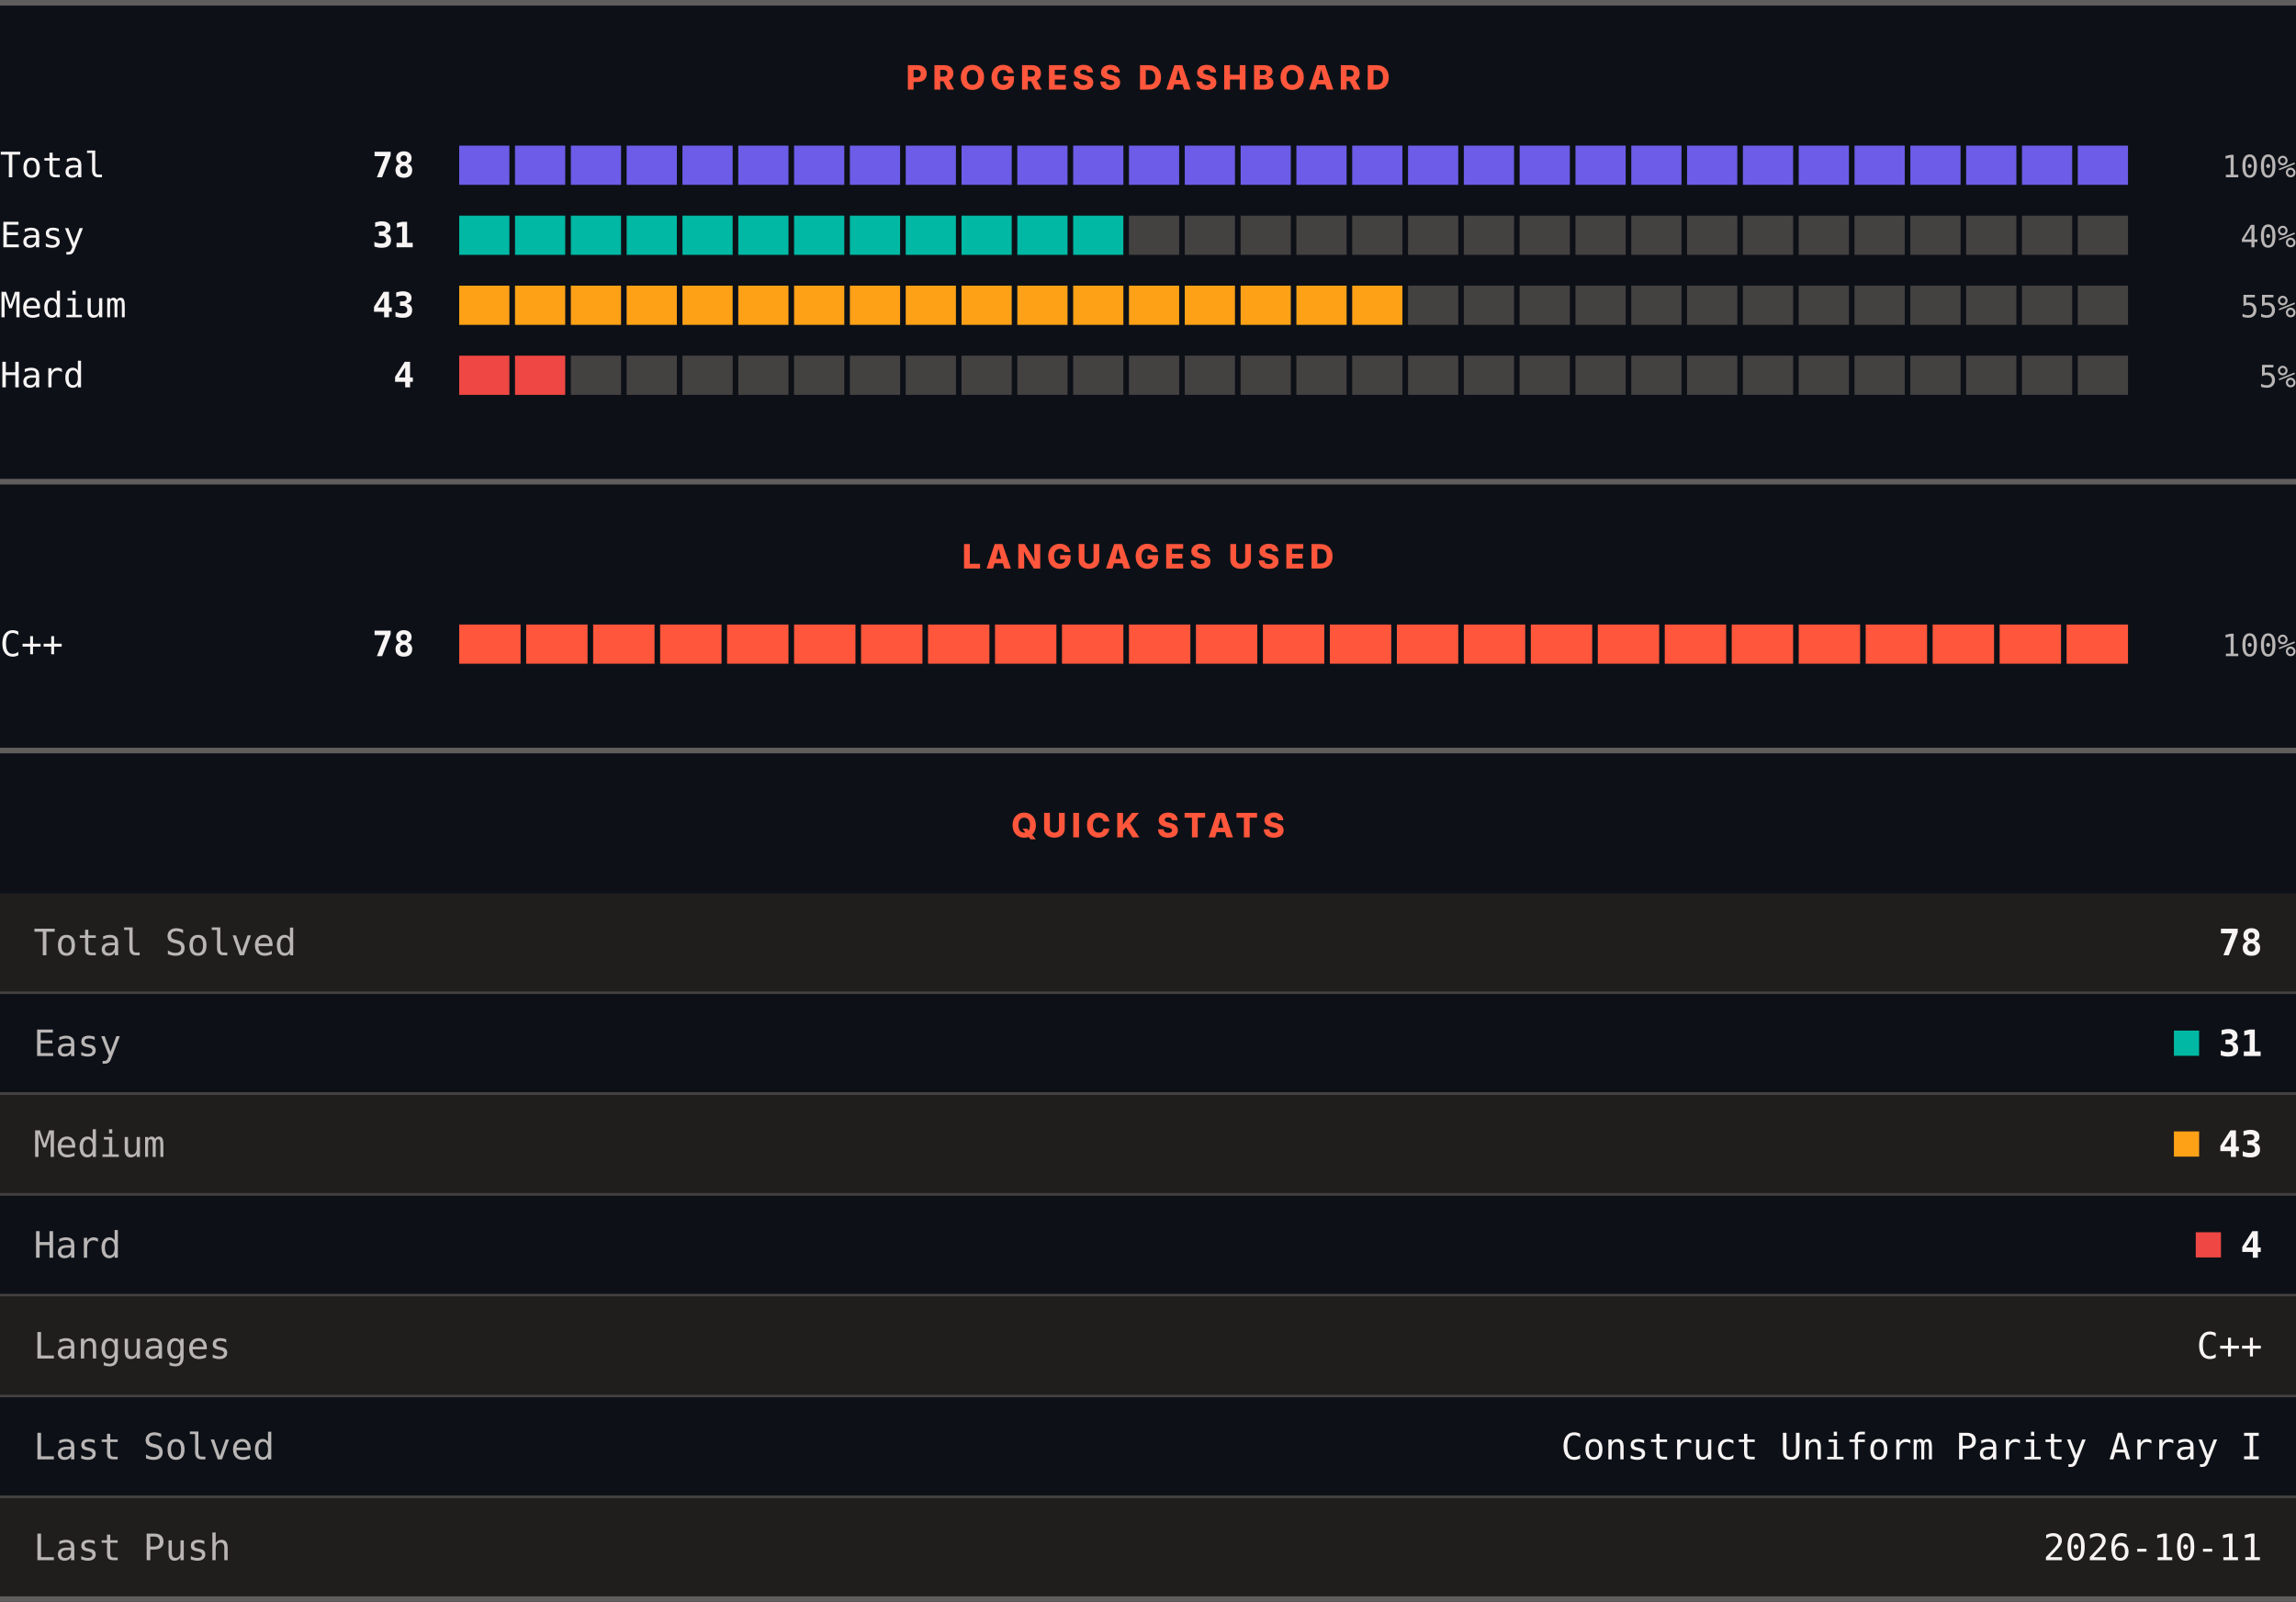
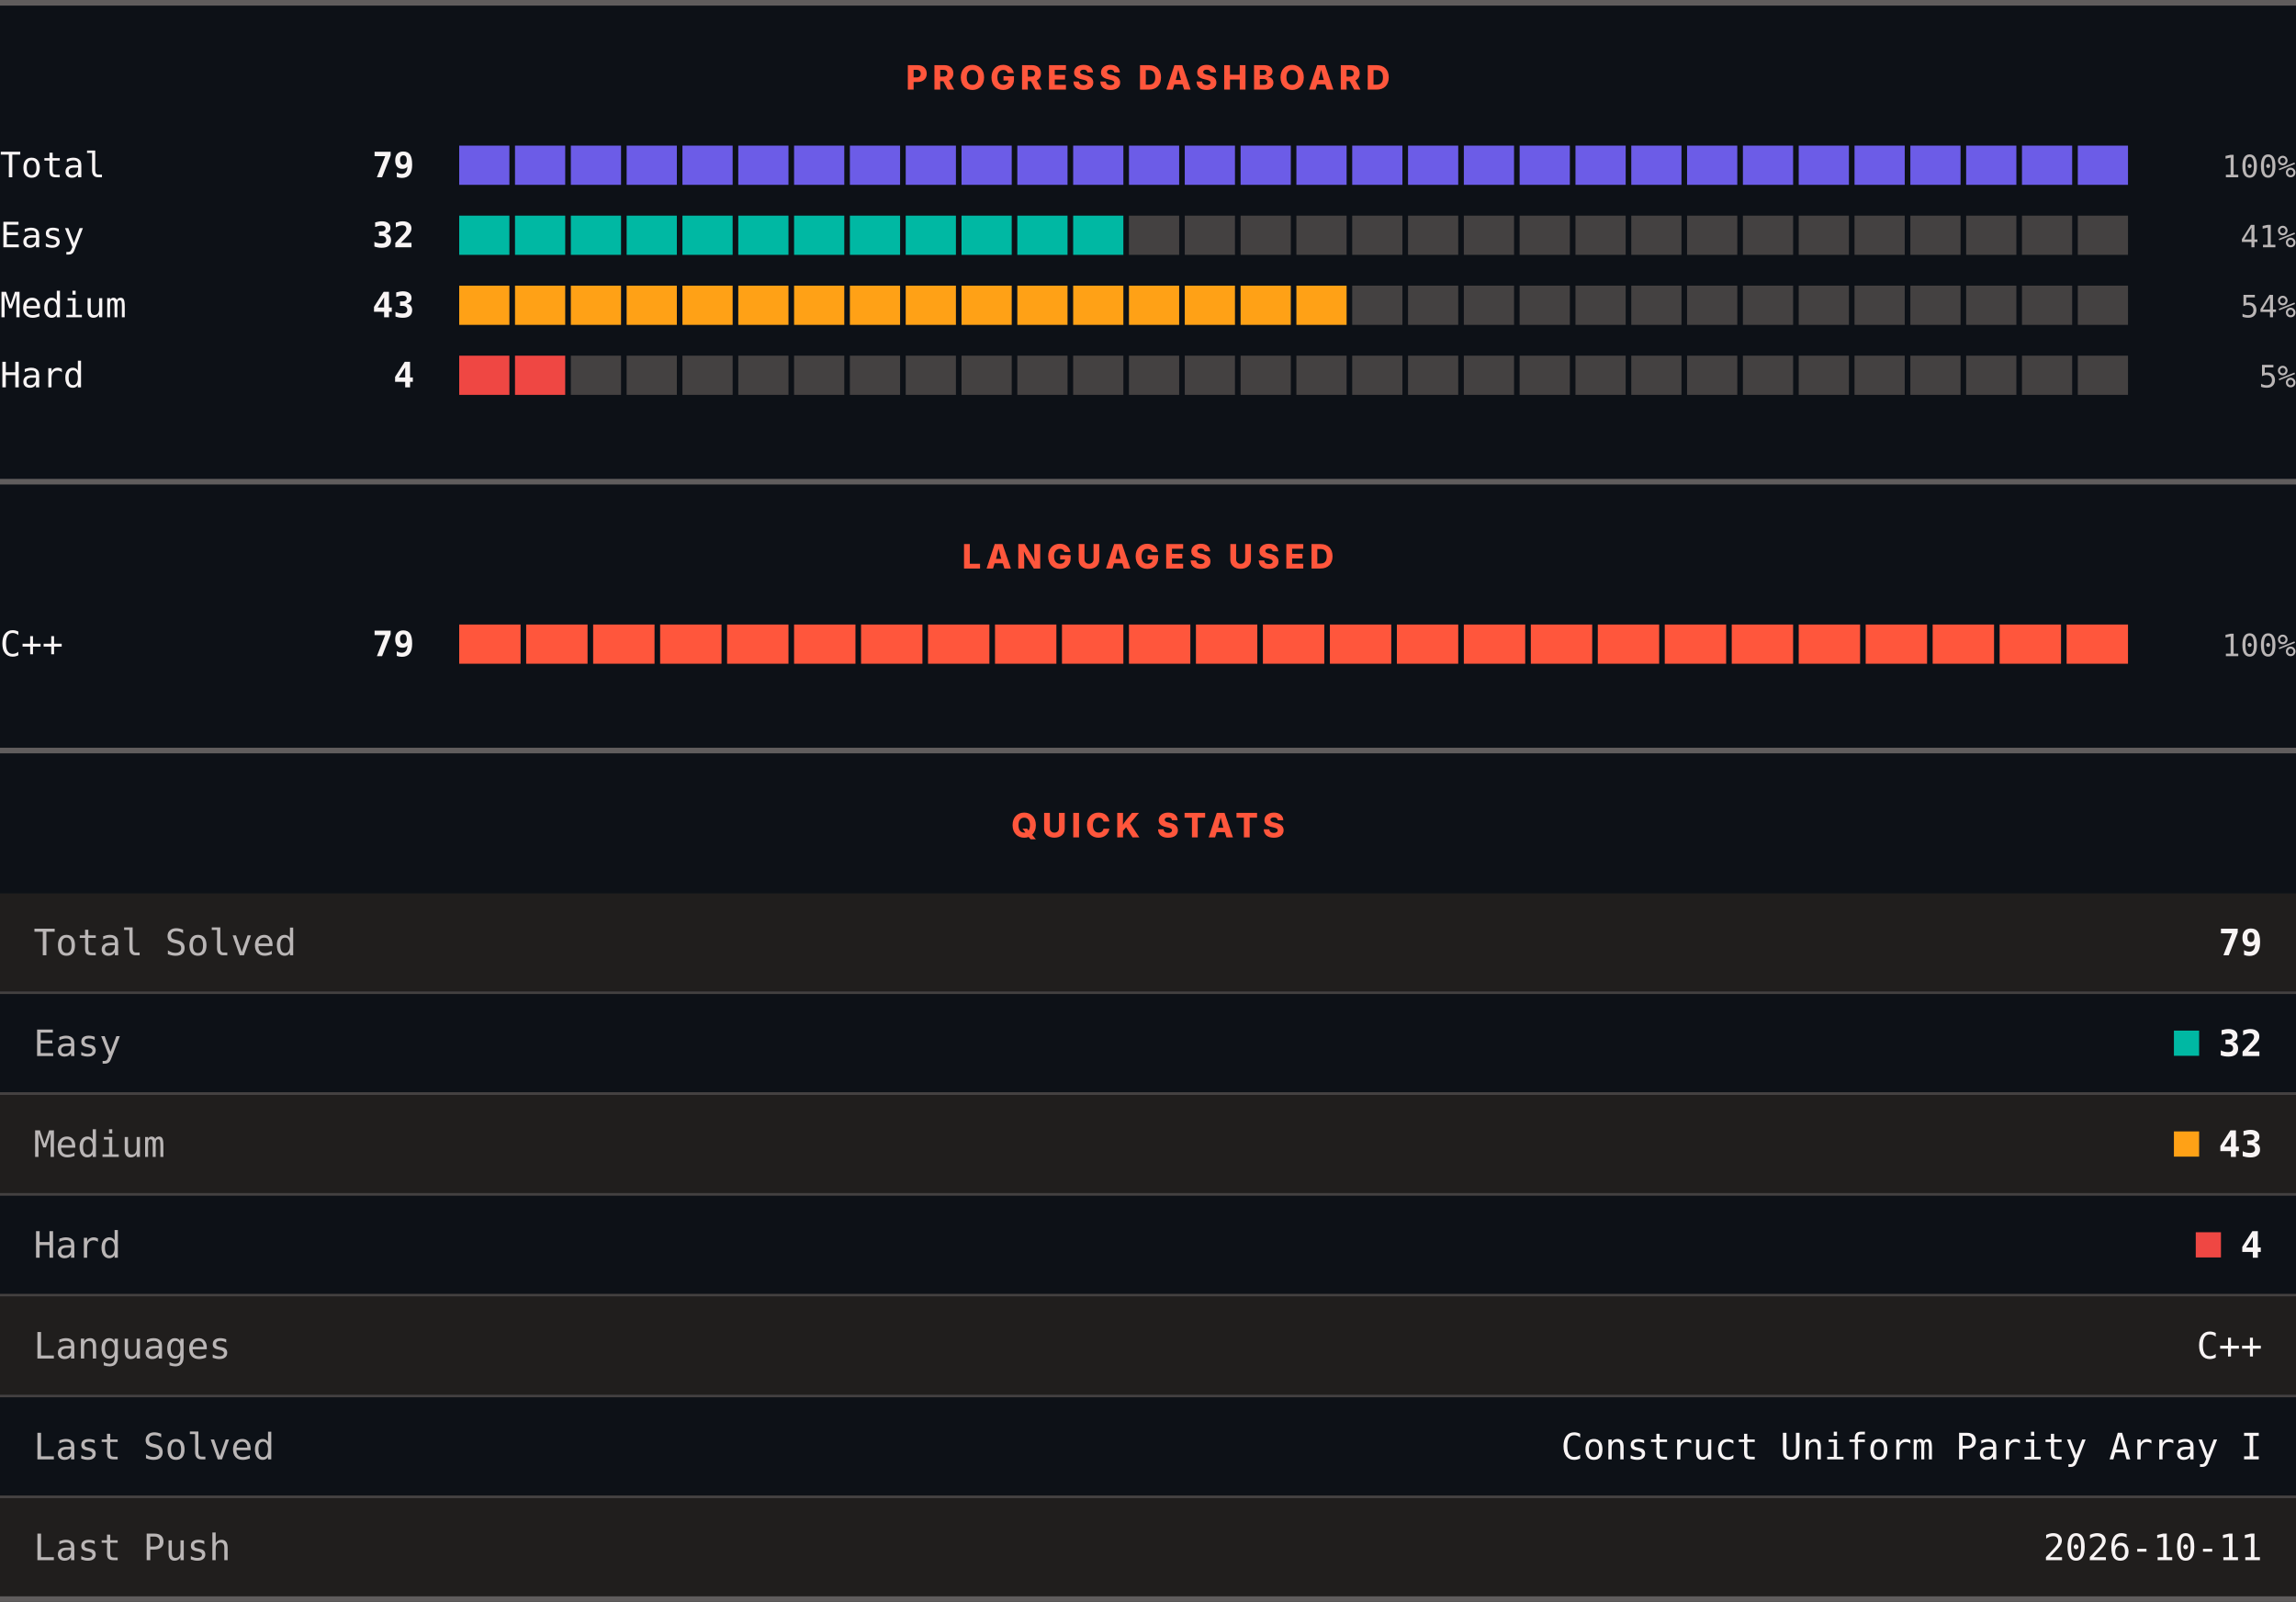
<svg xmlns="http://www.w3.org/2000/svg" width="820" height="572" viewBox="0 0 820 572" role="img" aria-label="LeetCode progress, languages and quick stats">
  <rect width="820" height="572" fill="#0d1117" />
  <rect x="0" y="0" width="820" height="2" fill="#605d5d" />
  <text x="410" y="32" text-anchor="middle" font-family="Archivo, system-ui, -apple-system, Segoe UI, sans-serif" font-size="12" font-weight="800" letter-spacing="1.68" fill="#ff563c">PROGRESS DASHBOARD</text>
  <text x="0" y="63.3" font-family="ui-monospace, SFMono-Regular, Menlo, Consolas, monospace" font-size="12.5" fill="#f8f4f4">Total</text>
-   <text x="148" y="63.3" text-anchor="end" font-family="ui-monospace, SFMono-Regular, Menlo, Consolas, monospace" font-size="12.5" font-weight="700" fill="#f8f4f4">78</text>
+   <text x="148" y="63.3" text-anchor="end" font-family="ui-monospace, SFMono-Regular, Menlo, Consolas, monospace" font-size="12.5" font-weight="700" fill="#f8f4f4">79</text>
  <rect x="164.00" y="52" width="17.93" height="14" fill="#6c5ce7" />
  <rect x="183.93" y="52" width="17.93" height="14" fill="#6c5ce7" />
  <rect x="203.87" y="52" width="17.93" height="14" fill="#6c5ce7" />
  <rect x="223.80" y="52" width="17.93" height="14" fill="#6c5ce7" />
  <rect x="243.73" y="52" width="17.93" height="14" fill="#6c5ce7" />
  <rect x="263.67" y="52" width="17.93" height="14" fill="#6c5ce7" />
  <rect x="283.60" y="52" width="17.93" height="14" fill="#6c5ce7" />
  <rect x="303.53" y="52" width="17.93" height="14" fill="#6c5ce7" />
  <rect x="323.47" y="52" width="17.93" height="14" fill="#6c5ce7" />
  <rect x="343.40" y="52" width="17.93" height="14" fill="#6c5ce7" />
  <rect x="363.33" y="52" width="17.93" height="14" fill="#6c5ce7" />
  <rect x="383.27" y="52" width="17.93" height="14" fill="#6c5ce7" />
  <rect x="403.20" y="52" width="17.93" height="14" fill="#6c5ce7" />
  <rect x="423.13" y="52" width="17.93" height="14" fill="#6c5ce7" />
  <rect x="443.07" y="52" width="17.93" height="14" fill="#6c5ce7" />
  <rect x="463.00" y="52" width="17.93" height="14" fill="#6c5ce7" />
  <rect x="482.93" y="52" width="17.93" height="14" fill="#6c5ce7" />
  <rect x="502.87" y="52" width="17.93" height="14" fill="#6c5ce7" />
  <rect x="522.80" y="52" width="17.93" height="14" fill="#6c5ce7" />
  <rect x="542.73" y="52" width="17.93" height="14" fill="#6c5ce7" />
  <rect x="562.67" y="52" width="17.93" height="14" fill="#6c5ce7" />
  <rect x="582.60" y="52" width="17.93" height="14" fill="#6c5ce7" />
  <rect x="602.53" y="52" width="17.93" height="14" fill="#6c5ce7" />
  <rect x="622.47" y="52" width="17.93" height="14" fill="#6c5ce7" />
  <rect x="642.40" y="52" width="17.93" height="14" fill="#6c5ce7" />
  <rect x="662.33" y="52" width="17.93" height="14" fill="#6c5ce7" />
  <rect x="682.27" y="52" width="17.93" height="14" fill="#6c5ce7" />
  <rect x="702.20" y="52" width="17.93" height="14" fill="#6c5ce7" />
  <rect x="722.13" y="52" width="17.93" height="14" fill="#6c5ce7" />
  <rect x="742.07" y="52" width="17.93" height="14" fill="#6c5ce7" />
  <text x="820" y="63.3" text-anchor="end" font-family="ui-monospace, SFMono-Regular, Menlo, Consolas, monospace" font-size="11" fill="#bab6b6">100%</text>
  <text x="0" y="88.3" font-family="ui-monospace, SFMono-Regular, Menlo, Consolas, monospace" font-size="12.5" fill="#f8f4f4">Easy</text>
-   <text x="148" y="88.3" text-anchor="end" font-family="ui-monospace, SFMono-Regular, Menlo, Consolas, monospace" font-size="12.5" font-weight="700" fill="#f8f4f4">31</text>
+   <text x="148" y="88.3" text-anchor="end" font-family="ui-monospace, SFMono-Regular, Menlo, Consolas, monospace" font-size="12.5" font-weight="700" fill="#f8f4f4">32</text>
  <rect x="164.00" y="77" width="17.93" height="14" fill="#00b8a3" />
  <rect x="183.93" y="77" width="17.93" height="14" fill="#00b8a3" />
  <rect x="203.87" y="77" width="17.93" height="14" fill="#00b8a3" />
  <rect x="223.80" y="77" width="17.93" height="14" fill="#00b8a3" />
  <rect x="243.73" y="77" width="17.93" height="14" fill="#00b8a3" />
  <rect x="263.67" y="77" width="17.93" height="14" fill="#00b8a3" />
  <rect x="283.60" y="77" width="17.93" height="14" fill="#00b8a3" />
  <rect x="303.53" y="77" width="17.93" height="14" fill="#00b8a3" />
  <rect x="323.47" y="77" width="17.93" height="14" fill="#00b8a3" />
  <rect x="343.40" y="77" width="17.93" height="14" fill="#00b8a3" />
  <rect x="363.33" y="77" width="17.93" height="14" fill="#00b8a3" />
  <rect x="383.27" y="77" width="17.93" height="14" fill="#00b8a3" />
  <rect x="403.20" y="77" width="17.93" height="14" fill="#444141" />
  <rect x="423.13" y="77" width="17.93" height="14" fill="#444141" />
  <rect x="443.07" y="77" width="17.93" height="14" fill="#444141" />
  <rect x="463.00" y="77" width="17.93" height="14" fill="#444141" />
  <rect x="482.93" y="77" width="17.93" height="14" fill="#444141" />
  <rect x="502.87" y="77" width="17.93" height="14" fill="#444141" />
  <rect x="522.80" y="77" width="17.93" height="14" fill="#444141" />
  <rect x="542.73" y="77" width="17.93" height="14" fill="#444141" />
  <rect x="562.67" y="77" width="17.93" height="14" fill="#444141" />
  <rect x="582.60" y="77" width="17.93" height="14" fill="#444141" />
  <rect x="602.53" y="77" width="17.93" height="14" fill="#444141" />
  <rect x="622.47" y="77" width="17.93" height="14" fill="#444141" />
  <rect x="642.40" y="77" width="17.93" height="14" fill="#444141" />
  <rect x="662.33" y="77" width="17.93" height="14" fill="#444141" />
  <rect x="682.27" y="77" width="17.93" height="14" fill="#444141" />
  <rect x="702.20" y="77" width="17.93" height="14" fill="#444141" />
  <rect x="722.13" y="77" width="17.93" height="14" fill="#444141" />
  <rect x="742.07" y="77" width="17.93" height="14" fill="#444141" />
-   <text x="820" y="88.3" text-anchor="end" font-family="ui-monospace, SFMono-Regular, Menlo, Consolas, monospace" font-size="11" fill="#bab6b6">40%</text>
+   <text x="820" y="88.3" text-anchor="end" font-family="ui-monospace, SFMono-Regular, Menlo, Consolas, monospace" font-size="11" fill="#bab6b6">41%</text>
  <text x="0" y="113.3" font-family="ui-monospace, SFMono-Regular, Menlo, Consolas, monospace" font-size="12.5" fill="#f8f4f4">Medium</text>
  <text x="148" y="113.3" text-anchor="end" font-family="ui-monospace, SFMono-Regular, Menlo, Consolas, monospace" font-size="12.5" font-weight="700" fill="#f8f4f4">43</text>
  <rect x="164.00" y="102" width="17.93" height="14" fill="#ffa116" />
  <rect x="183.93" y="102" width="17.93" height="14" fill="#ffa116" />
  <rect x="203.87" y="102" width="17.93" height="14" fill="#ffa116" />
  <rect x="223.80" y="102" width="17.93" height="14" fill="#ffa116" />
  <rect x="243.73" y="102" width="17.93" height="14" fill="#ffa116" />
  <rect x="263.67" y="102" width="17.93" height="14" fill="#ffa116" />
  <rect x="283.60" y="102" width="17.93" height="14" fill="#ffa116" />
  <rect x="303.53" y="102" width="17.93" height="14" fill="#ffa116" />
  <rect x="323.47" y="102" width="17.93" height="14" fill="#ffa116" />
  <rect x="343.40" y="102" width="17.93" height="14" fill="#ffa116" />
  <rect x="363.33" y="102" width="17.93" height="14" fill="#ffa116" />
  <rect x="383.27" y="102" width="17.93" height="14" fill="#ffa116" />
  <rect x="403.20" y="102" width="17.93" height="14" fill="#ffa116" />
  <rect x="423.13" y="102" width="17.93" height="14" fill="#ffa116" />
  <rect x="443.07" y="102" width="17.93" height="14" fill="#ffa116" />
  <rect x="463.00" y="102" width="17.93" height="14" fill="#ffa116" />
-   <rect x="482.93" y="102" width="17.93" height="14" fill="#ffa116" />
+   <rect x="482.93" y="102" width="17.93" height="14" fill="#444141" />
  <rect x="502.87" y="102" width="17.93" height="14" fill="#444141" />
  <rect x="522.80" y="102" width="17.93" height="14" fill="#444141" />
  <rect x="542.73" y="102" width="17.93" height="14" fill="#444141" />
  <rect x="562.67" y="102" width="17.93" height="14" fill="#444141" />
  <rect x="582.60" y="102" width="17.93" height="14" fill="#444141" />
  <rect x="602.53" y="102" width="17.93" height="14" fill="#444141" />
  <rect x="622.47" y="102" width="17.93" height="14" fill="#444141" />
  <rect x="642.40" y="102" width="17.93" height="14" fill="#444141" />
  <rect x="662.33" y="102" width="17.93" height="14" fill="#444141" />
  <rect x="682.27" y="102" width="17.93" height="14" fill="#444141" />
  <rect x="702.20" y="102" width="17.93" height="14" fill="#444141" />
  <rect x="722.13" y="102" width="17.93" height="14" fill="#444141" />
  <rect x="742.07" y="102" width="17.93" height="14" fill="#444141" />
-   <text x="820" y="113.3" text-anchor="end" font-family="ui-monospace, SFMono-Regular, Menlo, Consolas, monospace" font-size="11" fill="#bab6b6">55%</text>
+   <text x="820" y="113.3" text-anchor="end" font-family="ui-monospace, SFMono-Regular, Menlo, Consolas, monospace" font-size="11" fill="#bab6b6">54%</text>
  <text x="0" y="138.3" font-family="ui-monospace, SFMono-Regular, Menlo, Consolas, monospace" font-size="12.5" fill="#f8f4f4">Hard</text>
  <text x="148" y="138.3" text-anchor="end" font-family="ui-monospace, SFMono-Regular, Menlo, Consolas, monospace" font-size="12.5" font-weight="700" fill="#f8f4f4">4</text>
  <rect x="164.00" y="127" width="17.93" height="14" fill="#ef4743" />
  <rect x="183.93" y="127" width="17.93" height="14" fill="#ef4743" />
  <rect x="203.87" y="127" width="17.93" height="14" fill="#444141" />
  <rect x="223.80" y="127" width="17.93" height="14" fill="#444141" />
  <rect x="243.73" y="127" width="17.93" height="14" fill="#444141" />
  <rect x="263.67" y="127" width="17.93" height="14" fill="#444141" />
  <rect x="283.60" y="127" width="17.93" height="14" fill="#444141" />
  <rect x="303.53" y="127" width="17.93" height="14" fill="#444141" />
  <rect x="323.47" y="127" width="17.93" height="14" fill="#444141" />
  <rect x="343.40" y="127" width="17.93" height="14" fill="#444141" />
  <rect x="363.33" y="127" width="17.93" height="14" fill="#444141" />
  <rect x="383.27" y="127" width="17.93" height="14" fill="#444141" />
  <rect x="403.20" y="127" width="17.93" height="14" fill="#444141" />
  <rect x="423.13" y="127" width="17.93" height="14" fill="#444141" />
  <rect x="443.07" y="127" width="17.93" height="14" fill="#444141" />
  <rect x="463.00" y="127" width="17.93" height="14" fill="#444141" />
  <rect x="482.93" y="127" width="17.93" height="14" fill="#444141" />
  <rect x="502.87" y="127" width="17.93" height="14" fill="#444141" />
  <rect x="522.80" y="127" width="17.93" height="14" fill="#444141" />
  <rect x="542.73" y="127" width="17.93" height="14" fill="#444141" />
  <rect x="562.67" y="127" width="17.93" height="14" fill="#444141" />
  <rect x="582.60" y="127" width="17.93" height="14" fill="#444141" />
  <rect x="602.53" y="127" width="17.93" height="14" fill="#444141" />
  <rect x="622.47" y="127" width="17.93" height="14" fill="#444141" />
  <rect x="642.40" y="127" width="17.93" height="14" fill="#444141" />
  <rect x="662.33" y="127" width="17.93" height="14" fill="#444141" />
  <rect x="682.27" y="127" width="17.93" height="14" fill="#444141" />
  <rect x="702.20" y="127" width="17.93" height="14" fill="#444141" />
  <rect x="722.13" y="127" width="17.93" height="14" fill="#444141" />
  <rect x="742.07" y="127" width="17.93" height="14" fill="#444141" />
  <text x="820" y="138.3" text-anchor="end" font-family="ui-monospace, SFMono-Regular, Menlo, Consolas, monospace" font-size="11" fill="#bab6b6">5%</text>
  <rect x="0" y="171" width="820" height="2" fill="#605d5d" />
  <text x="410" y="203" text-anchor="middle" font-family="Archivo, system-ui, -apple-system, Segoe UI, sans-serif" font-size="12" font-weight="800" letter-spacing="1.68" fill="#ff563c">LANGUAGES USED</text>
  <text x="0" y="234.3" font-family="ui-monospace, SFMono-Regular, Menlo, Consolas, monospace" font-size="12.5" fill="#f8f4f4">C++</text>
-   <text x="148" y="234.3" text-anchor="end" font-family="ui-monospace, SFMono-Regular, Menlo, Consolas, monospace" font-size="12.5" font-weight="700" fill="#f8f4f4">78</text>
+   <text x="148" y="234.3" text-anchor="end" font-family="ui-monospace, SFMono-Regular, Menlo, Consolas, monospace" font-size="12.5" font-weight="700" fill="#f8f4f4">79</text>
  <rect x="164.00" y="223" width="21.92" height="14" fill="#ff563c" />
  <rect x="187.92" y="223" width="21.92" height="14" fill="#ff563c" />
  <rect x="211.84" y="223" width="21.92" height="14" fill="#ff563c" />
  <rect x="235.76" y="223" width="21.92" height="14" fill="#ff563c" />
  <rect x="259.68" y="223" width="21.92" height="14" fill="#ff563c" />
  <rect x="283.60" y="223" width="21.92" height="14" fill="#ff563c" />
  <rect x="307.52" y="223" width="21.92" height="14" fill="#ff563c" />
  <rect x="331.44" y="223" width="21.92" height="14" fill="#ff563c" />
  <rect x="355.36" y="223" width="21.92" height="14" fill="#ff563c" />
  <rect x="379.28" y="223" width="21.92" height="14" fill="#ff563c" />
  <rect x="403.20" y="223" width="21.92" height="14" fill="#ff563c" />
  <rect x="427.12" y="223" width="21.92" height="14" fill="#ff563c" />
  <rect x="451.04" y="223" width="21.92" height="14" fill="#ff563c" />
  <rect x="474.96" y="223" width="21.92" height="14" fill="#ff563c" />
  <rect x="498.88" y="223" width="21.92" height="14" fill="#ff563c" />
  <rect x="522.80" y="223" width="21.92" height="14" fill="#ff563c" />
  <rect x="546.72" y="223" width="21.92" height="14" fill="#ff563c" />
  <rect x="570.64" y="223" width="21.92" height="14" fill="#ff563c" />
  <rect x="594.56" y="223" width="21.92" height="14" fill="#ff563c" />
  <rect x="618.48" y="223" width="21.92" height="14" fill="#ff563c" />
  <rect x="642.40" y="223" width="21.92" height="14" fill="#ff563c" />
  <rect x="666.32" y="223" width="21.92" height="14" fill="#ff563c" />
  <rect x="690.24" y="223" width="21.92" height="14" fill="#ff563c" />
  <rect x="714.16" y="223" width="21.92" height="14" fill="#ff563c" />
  <rect x="738.08" y="223" width="21.92" height="14" fill="#ff563c" />
  <text x="820" y="234.3" text-anchor="end" font-family="ui-monospace, SFMono-Regular, Menlo, Consolas, monospace" font-size="11" fill="#bab6b6">100%</text>
  <rect x="0" y="267" width="820" height="2" fill="#605d5d" />
  <text x="410" y="299" text-anchor="middle" font-family="Archivo, system-ui, -apple-system, Segoe UI, sans-serif" font-size="12" font-weight="800" letter-spacing="1.68" fill="#ff563c">QUICK STATS</text>
  <rect x="0" y="319" width="820" height="35" fill="#201e1d" />
  <text x="12" y="341.1" font-family="ui-monospace, SFMono-Regular, Menlo, Consolas, monospace" font-size="13" fill="#bab6b6">Total Solved</text>
-   <text x="808" y="341.1" text-anchor="end" font-family="ui-monospace, SFMono-Regular, Menlo, Consolas, monospace" font-size="13" font-weight="700" fill="#f8f4f4">78</text>
+   <text x="808" y="341.1" text-anchor="end" font-family="ui-monospace, SFMono-Regular, Menlo, Consolas, monospace" font-size="13" font-weight="700" fill="#f8f4f4">79</text>
  <rect x="0" y="354" width="820" height="1" fill="#444141" />
  <rect x="0" y="355" width="820" height="35" fill="#0d1117" />
  <text x="12" y="377.1" font-family="ui-monospace, SFMono-Regular, Menlo, Consolas, monospace" font-size="13" fill="#bab6b6">Easy</text>
  <rect x="776.4" y="368" width="9" height="9" fill="#00b8a3" />
-   <text x="808" y="377.1" text-anchor="end" font-family="ui-monospace, SFMono-Regular, Menlo, Consolas, monospace" font-size="13" font-weight="700" fill="#f8f4f4">31</text>
+   <text x="808" y="377.1" text-anchor="end" font-family="ui-monospace, SFMono-Regular, Menlo, Consolas, monospace" font-size="13" font-weight="700" fill="#f8f4f4">32</text>
  <rect x="0" y="390" width="820" height="1" fill="#444141" />
  <rect x="0" y="391" width="820" height="35" fill="#201e1d" />
  <text x="12" y="413.1" font-family="ui-monospace, SFMono-Regular, Menlo, Consolas, monospace" font-size="13" fill="#bab6b6">Medium</text>
  <rect x="776.4" y="404" width="9" height="9" fill="#ffa116" />
  <text x="808" y="413.1" text-anchor="end" font-family="ui-monospace, SFMono-Regular, Menlo, Consolas, monospace" font-size="13" font-weight="700" fill="#f8f4f4">43</text>
  <rect x="0" y="426" width="820" height="1" fill="#444141" />
  <rect x="0" y="427" width="820" height="35" fill="#0d1117" />
  <text x="12" y="449.1" font-family="ui-monospace, SFMono-Regular, Menlo, Consolas, monospace" font-size="13" fill="#bab6b6">Hard</text>
  <rect x="784.2" y="440" width="9" height="9" fill="#ef4743" />
  <text x="808" y="449.1" text-anchor="end" font-family="ui-monospace, SFMono-Regular, Menlo, Consolas, monospace" font-size="13" font-weight="700" fill="#f8f4f4">4</text>
  <rect x="0" y="462" width="820" height="1" fill="#444141" />
  <rect x="0" y="463" width="820" height="35" fill="#201e1d" />
  <text x="12" y="485.1" font-family="ui-monospace, SFMono-Regular, Menlo, Consolas, monospace" font-size="13" fill="#bab6b6">Languages</text>
  <text x="808" y="485.1" text-anchor="end" font-family="ui-monospace, SFMono-Regular, Menlo, Consolas, monospace" font-size="13" fill="#f8f4f4">C++</text>
  <rect x="0" y="498" width="820" height="1" fill="#444141" />
  <rect x="0" y="499" width="820" height="35" fill="#0d1117" />
  <text x="12" y="521.1" font-family="ui-monospace, SFMono-Regular, Menlo, Consolas, monospace" font-size="13" fill="#bab6b6">Last Solved</text>
  <text x="808" y="521.1" text-anchor="end" font-family="ui-monospace, SFMono-Regular, Menlo, Consolas, monospace" font-size="13" fill="#f8f4f4">Construct Uniform Parity Array I</text>
  <rect x="0" y="534" width="820" height="1" fill="#444141" />
  <rect x="0" y="535" width="820" height="35" fill="#201e1d" />
  <text x="12" y="557.1" font-family="ui-monospace, SFMono-Regular, Menlo, Consolas, monospace" font-size="13" fill="#bab6b6">Last Push</text>
  <text x="808" y="557.1" text-anchor="end" font-family="ui-monospace, SFMono-Regular, Menlo, Consolas, monospace" font-size="13" fill="#f8f4f4">2026-10-11</text>
  <rect x="0" y="570" width="820" height="2" fill="#605d5d" />
</svg>
